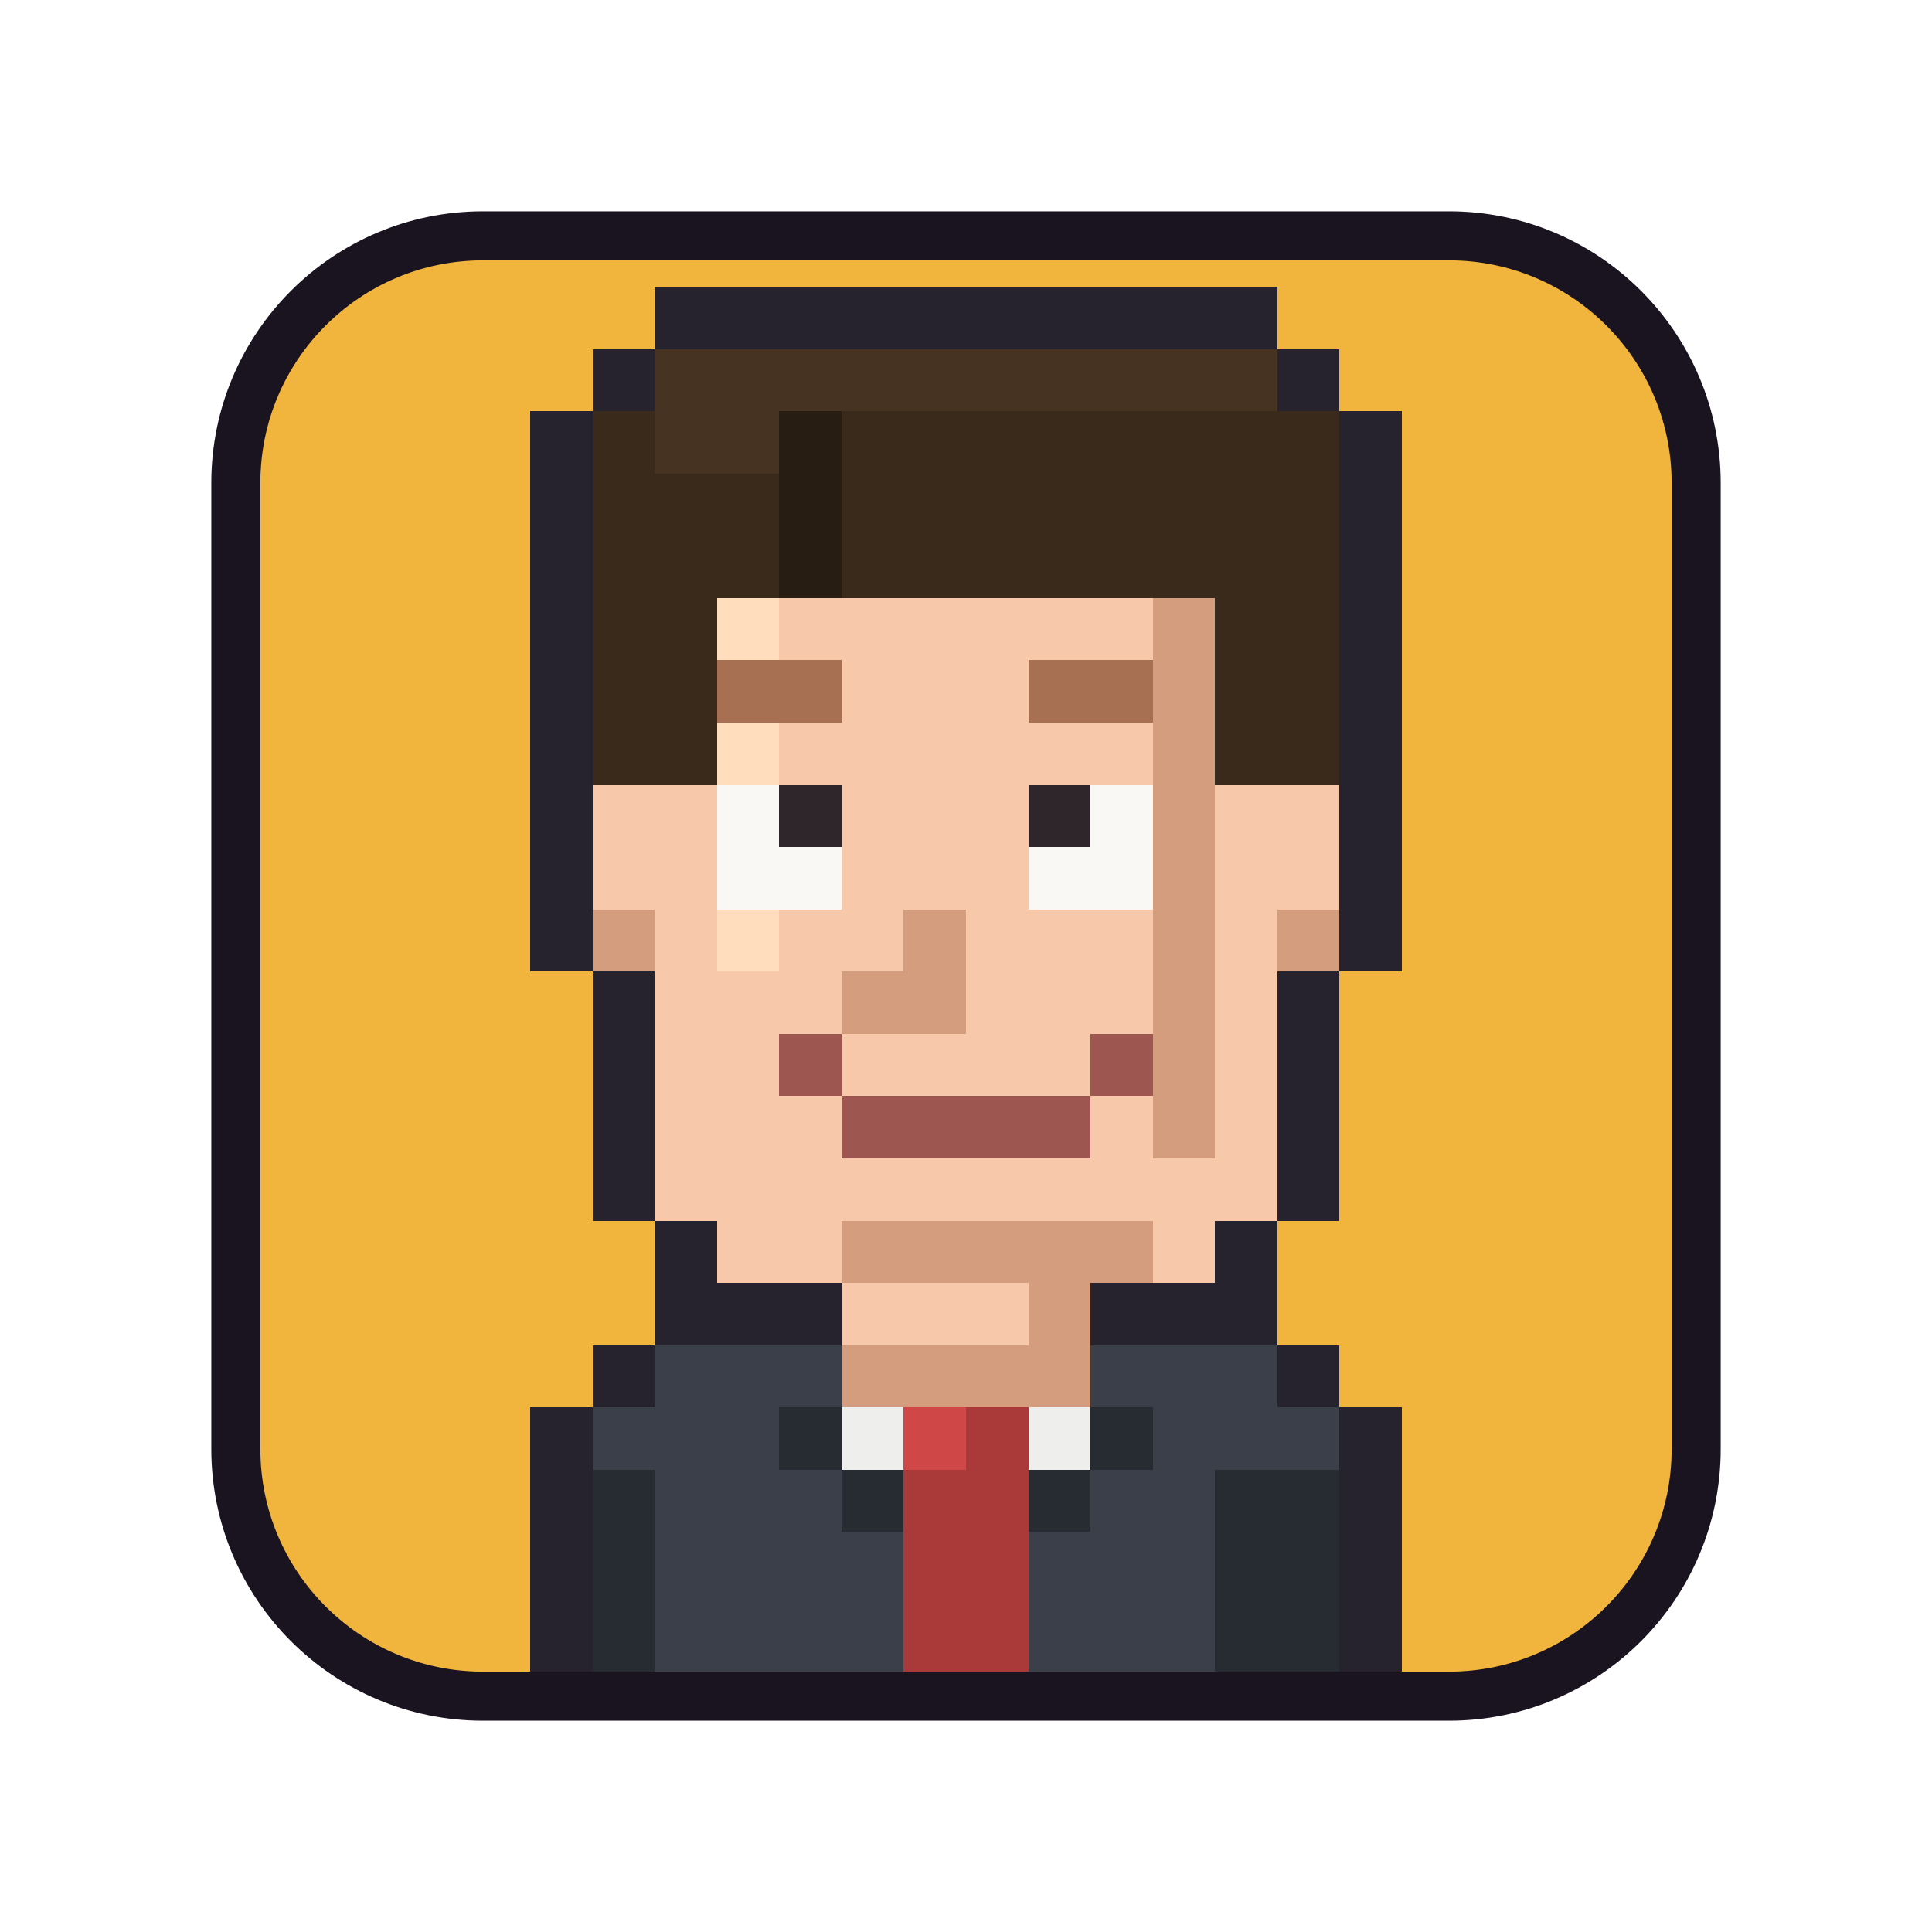
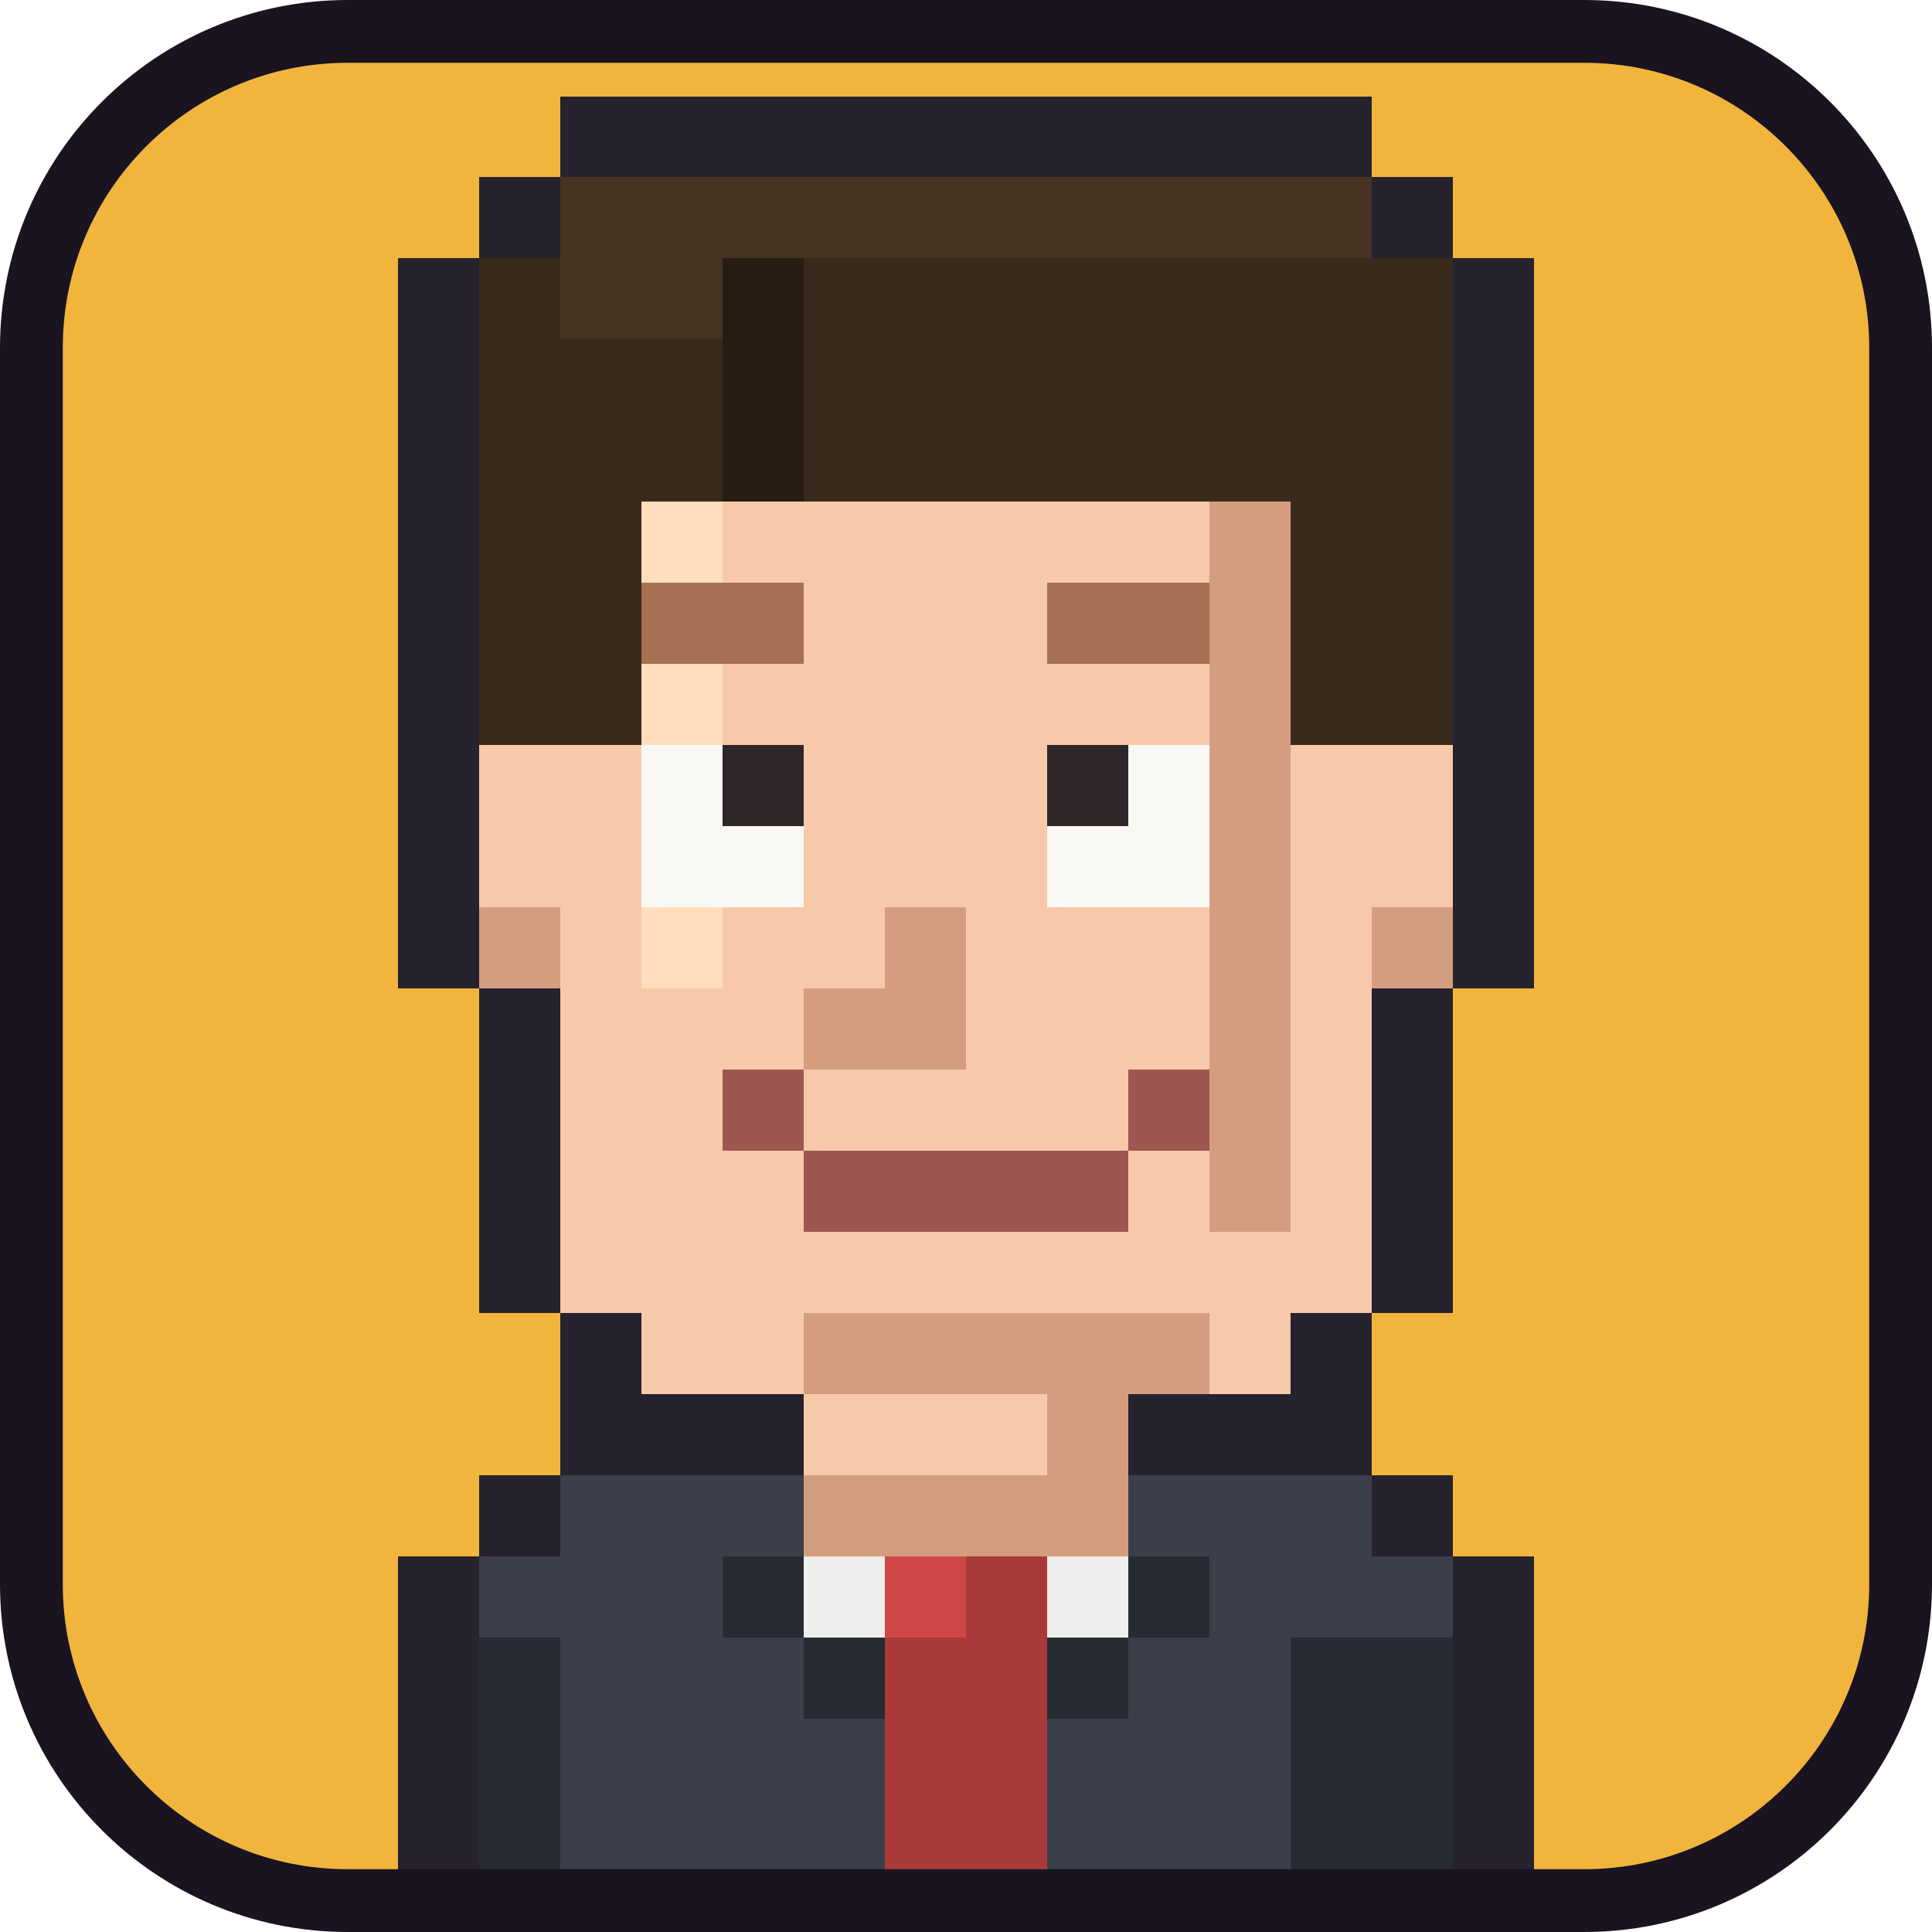
<svg xmlns="http://www.w3.org/2000/svg" width="1024" height="1024" viewBox="0 0 1024 1024" shape-rendering="crispEdges">
  <defs>
    <clipPath id="tile">
-       <rect x="125" y="125" width="774" height="774" rx="131" />
+       <rect x="16.64" y="16.64" width="990.72" height="990.72" rx="167.68" />
    </clipPath>
  </defs>
  <g clip-path="url(#tile)">
-     <rect x="125" y="125" width="774" height="774" fill="#F1B53D" />
-     <rect x="347" y="152" width="330" height="33" fill="#26222E" />
-     <rect x="314" y="185" width="33" height="33" fill="#26222E" />
-     <rect x="347" y="185" width="330" height="33" fill="#473322" />
-     <rect x="677" y="185" width="33" height="33" fill="#26222E" />
-     <rect x="281" y="218" width="33" height="33" fill="#26222E" />
-     <rect x="314" y="218" width="33" height="33" fill="#3A2A1C" />
-     <rect x="347" y="218" width="66" height="33" fill="#473322" />
-     <rect x="413" y="218" width="33" height="33" fill="#271D13" />
-     <rect x="446" y="218" width="264" height="33" fill="#3A2A1C" />
-     <rect x="710" y="218" width="33" height="33" fill="#26222E" />
-     <rect x="281" y="251" width="33" height="33" fill="#26222E" />
-     <rect x="314" y="251" width="99" height="33" fill="#3A2A1C" />
-     <rect x="413" y="251" width="33" height="33" fill="#271D13" />
-     <rect x="446" y="251" width="264" height="33" fill="#3A2A1C" />
-     <rect x="710" y="251" width="33" height="33" fill="#26222E" />
-     <rect x="281" y="284" width="33" height="33" fill="#26222E" />
-     <rect x="314" y="284" width="99" height="33" fill="#3A2A1C" />
-     <rect x="413" y="284" width="33" height="33" fill="#271D13" />
-     <rect x="446" y="284" width="264" height="33" fill="#3A2A1C" />
-     <rect x="710" y="284" width="33" height="33" fill="#26222E" />
-     <rect x="281" y="317" width="33" height="33" fill="#26222E" />
-     <rect x="314" y="317" width="66" height="33" fill="#3A2A1C" />
-     <rect x="380" y="317" width="33" height="33" fill="#FFDDBD" />
-     <rect x="413" y="317" width="198" height="33" fill="#F7C9AA" />
-     <rect x="611" y="317" width="33" height="33" fill="#D49E7E" />
-     <rect x="644" y="317" width="66" height="33" fill="#3A2A1C" />
-     <rect x="710" y="317" width="33" height="33" fill="#26222E" />
-     <rect x="281" y="350" width="33" height="33" fill="#26222E" />
-     <rect x="314" y="350" width="66" height="33" fill="#3A2A1C" />
-     <rect x="380" y="350" width="66" height="33" fill="#A87052" />
-     <rect x="446" y="350" width="99" height="33" fill="#F7C9AA" />
-     <rect x="545" y="350" width="66" height="33" fill="#A87052" />
-     <rect x="611" y="350" width="33" height="33" fill="#D49E7E" />
-     <rect x="644" y="350" width="66" height="33" fill="#3A2A1C" />
-     <rect x="710" y="350" width="33" height="33" fill="#26222E" />
-     <rect x="281" y="383" width="33" height="33" fill="#26222E" />
-     <rect x="314" y="383" width="66" height="33" fill="#3A2A1C" />
-     <rect x="380" y="383" width="33" height="33" fill="#FFDDBD" />
-     <rect x="413" y="383" width="198" height="33" fill="#F7C9AA" />
-     <rect x="611" y="383" width="33" height="33" fill="#D49E7E" />
-     <rect x="644" y="383" width="66" height="33" fill="#3A2A1C" />
-     <rect x="710" y="383" width="33" height="33" fill="#26222E" />
-     <rect x="281" y="416" width="33" height="33" fill="#26222E" />
-     <rect x="314" y="416" width="66" height="33" fill="#F7C9AA" />
-     <rect x="380" y="416" width="33" height="33" fill="#FAF8F4" />
-     <rect x="413" y="416" width="33" height="33" fill="#2E262A" />
-     <rect x="446" y="416" width="99" height="33" fill="#F7C9AA" />
-     <rect x="545" y="416" width="33" height="33" fill="#2E262A" />
-     <rect x="578" y="416" width="33" height="33" fill="#FAF8F4" />
-     <rect x="611" y="416" width="33" height="33" fill="#D49E7E" />
-     <rect x="644" y="416" width="66" height="33" fill="#F7C9AA" />
-     <rect x="710" y="416" width="33" height="33" fill="#26222E" />
-     <rect x="281" y="449" width="33" height="33" fill="#26222E" />
-     <rect x="314" y="449" width="66" height="33" fill="#F7C9AA" />
-     <rect x="380" y="449" width="66" height="33" fill="#FAF8F4" />
-     <rect x="446" y="449" width="99" height="33" fill="#F7C9AA" />
-     <rect x="545" y="449" width="66" height="33" fill="#FAF8F4" />
-     <rect x="611" y="449" width="33" height="33" fill="#D49E7E" />
-     <rect x="644" y="449" width="66" height="33" fill="#F7C9AA" />
-     <rect x="710" y="449" width="33" height="33" fill="#26222E" />
-     <rect x="281" y="482" width="33" height="33" fill="#26222E" />
-     <rect x="314" y="482" width="33" height="33" fill="#D49E7E" />
-     <rect x="347" y="482" width="33" height="33" fill="#F7C9AA" />
-     <rect x="380" y="482" width="33" height="33" fill="#FFDDBD" />
-     <rect x="413" y="482" width="66" height="33" fill="#F7C9AA" />
-     <rect x="479" y="482" width="33" height="33" fill="#D49E7E" />
-     <rect x="512" y="482" width="99" height="33" fill="#F7C9AA" />
-     <rect x="611" y="482" width="33" height="33" fill="#D49E7E" />
-     <rect x="644" y="482" width="33" height="33" fill="#F7C9AA" />
-     <rect x="677" y="482" width="33" height="33" fill="#D49E7E" />
-     <rect x="710" y="482" width="33" height="33" fill="#26222E" />
-     <rect x="314" y="515" width="33" height="33" fill="#26222E" />
-     <rect x="347" y="515" width="99" height="33" fill="#F7C9AA" />
-     <rect x="446" y="515" width="66" height="33" fill="#D49E7E" />
-     <rect x="512" y="515" width="99" height="33" fill="#F7C9AA" />
-     <rect x="611" y="515" width="33" height="33" fill="#D49E7E" />
-     <rect x="644" y="515" width="33" height="33" fill="#F7C9AA" />
-     <rect x="677" y="515" width="33" height="33" fill="#26222E" />
-     <rect x="314" y="548" width="33" height="33" fill="#26222E" />
-     <rect x="347" y="548" width="66" height="33" fill="#F7C9AA" />
-     <rect x="413" y="548" width="33" height="33" fill="#9E5650" />
-     <rect x="446" y="548" width="132" height="33" fill="#F7C9AA" />
-     <rect x="578" y="548" width="33" height="33" fill="#9E5650" />
-     <rect x="611" y="548" width="33" height="33" fill="#D49E7E" />
-     <rect x="644" y="548" width="33" height="33" fill="#F7C9AA" />
-     <rect x="677" y="548" width="33" height="33" fill="#26222E" />
-     <rect x="314" y="581" width="33" height="33" fill="#26222E" />
-     <rect x="347" y="581" width="99" height="33" fill="#F7C9AA" />
-     <rect x="446" y="581" width="132" height="33" fill="#9E5650" />
-     <rect x="578" y="581" width="33" height="33" fill="#F7C9AA" />
-     <rect x="611" y="581" width="33" height="33" fill="#D49E7E" />
-     <rect x="644" y="581" width="33" height="33" fill="#F7C9AA" />
-     <rect x="677" y="581" width="33" height="33" fill="#26222E" />
-     <rect x="314" y="614" width="33" height="33" fill="#26222E" />
-     <rect x="347" y="614" width="330" height="33" fill="#F7C9AA" />
-     <rect x="677" y="614" width="33" height="33" fill="#26222E" />
-     <rect x="347" y="647" width="33" height="33" fill="#26222E" />
-     <rect x="380" y="647" width="66" height="33" fill="#F7C9AA" />
-     <rect x="446" y="647" width="165" height="33" fill="#D49E7E" />
-     <rect x="611" y="647" width="33" height="33" fill="#F7C9AA" />
-     <rect x="644" y="647" width="33" height="33" fill="#26222E" />
-     <rect x="347" y="680" width="99" height="33" fill="#26222E" />
-     <rect x="446" y="680" width="99" height="33" fill="#F7C9AA" />
-     <rect x="545" y="680" width="33" height="33" fill="#D49E7E" />
-     <rect x="578" y="680" width="99" height="33" fill="#26222E" />
-     <rect x="314" y="713" width="33" height="33" fill="#26222E" />
-     <rect x="347" y="713" width="99" height="33" fill="#3A3F4A" />
-     <rect x="446" y="713" width="132" height="33" fill="#D49E7E" />
-     <rect x="578" y="713" width="99" height="33" fill="#3A3F4A" />
-     <rect x="677" y="713" width="33" height="33" fill="#26222E" />
-     <rect x="281" y="746" width="33" height="33" fill="#26222E" />
-     <rect x="314" y="746" width="99" height="33" fill="#3A3F4A" />
-     <rect x="413" y="746" width="33" height="33" fill="#272B32" />
-     <rect x="446" y="746" width="33" height="33" fill="#EEEEEC" />
-     <rect x="479" y="746" width="33" height="33" fill="#CF4747" />
-     <rect x="512" y="746" width="33" height="33" fill="#AA3A3A" />
-     <rect x="545" y="746" width="33" height="33" fill="#EEEEEC" />
-     <rect x="578" y="746" width="33" height="33" fill="#272B32" />
-     <rect x="611" y="746" width="99" height="33" fill="#3A3F4A" />
-     <rect x="710" y="746" width="33" height="33" fill="#26222E" />
-     <rect x="281" y="779" width="33" height="33" fill="#26222E" />
-     <rect x="314" y="779" width="33" height="33" fill="#272B32" />
-     <rect x="347" y="779" width="99" height="33" fill="#3A3F4A" />
-     <rect x="446" y="779" width="33" height="33" fill="#272B32" />
-     <rect x="479" y="779" width="66" height="33" fill="#AA3A3A" />
-     <rect x="545" y="779" width="33" height="33" fill="#272B32" />
-     <rect x="578" y="779" width="66" height="33" fill="#3A3F4A" />
-     <rect x="644" y="779" width="66" height="33" fill="#272B32" />
-     <rect x="710" y="779" width="33" height="33" fill="#26222E" />
-     <rect x="281" y="812" width="33" height="33" fill="#26222E" />
-     <rect x="314" y="812" width="33" height="33" fill="#272B32" />
-     <rect x="347" y="812" width="132" height="33" fill="#3A3F4A" />
-     <rect x="479" y="812" width="66" height="33" fill="#AA3A3A" />
-     <rect x="545" y="812" width="99" height="33" fill="#3A3F4A" />
-     <rect x="644" y="812" width="66" height="33" fill="#272B32" />
-     <rect x="710" y="812" width="33" height="33" fill="#26222E" />
-     <rect x="281" y="845" width="33" height="33" fill="#26222E" />
-     <rect x="314" y="845" width="33" height="33" fill="#272B32" />
-     <rect x="347" y="845" width="132" height="33" fill="#3A3F4A" />
-     <rect x="479" y="845" width="66" height="33" fill="#AA3A3A" />
-     <rect x="545" y="845" width="99" height="33" fill="#3A3F4A" />
-     <rect x="644" y="845" width="66" height="33" fill="#272B32" />
-     <rect x="710" y="845" width="33" height="33" fill="#26222E" />
-     <rect x="281" y="878" width="33" height="33" fill="#26222E" />
-     <rect x="314" y="878" width="33" height="33" fill="#272B32" />
-     <rect x="347" y="878" width="132" height="33" fill="#3A3F4A" />
-     <rect x="479" y="878" width="66" height="33" fill="#AA3A3A" />
-     <rect x="545" y="878" width="99" height="33" fill="#3A3F4A" />
-     <rect x="644" y="878" width="66" height="33" fill="#272B32" />
-     <rect x="710" y="878" width="33" height="33" fill="#26222E" />
-     <rect x="281" y="911" width="33" height="33" fill="#26222E" />
-     <rect x="314" y="911" width="33" height="33" fill="#272B32" />
-     <rect x="347" y="911" width="132" height="33" fill="#3A3F4A" />
-     <rect x="479" y="911" width="66" height="33" fill="#AA3A3A" />
-     <rect x="545" y="911" width="99" height="33" fill="#3A3F4A" />
-     <rect x="644" y="911" width="66" height="33" fill="#272B32" />
-     <rect x="710" y="911" width="33" height="33" fill="#26222E" />
-     <rect x="314" y="944" width="66" height="33" fill="#26222E" />
-     <rect x="380" y="944" width="66" height="33" fill="#272B32" />
-     <rect x="446" y="944" width="33" height="33" fill="#1B1D22" />
-     <rect x="479" y="944" width="66" height="33" fill="#26222E" />
-     <rect x="545" y="944" width="66" height="33" fill="#272B32" />
-     <rect x="611" y="944" width="33" height="33" fill="#1B1D22" />
-     <rect x="644" y="944" width="66" height="33" fill="#26222E" />
-     <rect x="347" y="977" width="33" height="33" fill="#26222E" />
-     <rect x="380" y="977" width="66" height="33" fill="#272B32" />
-     <rect x="446" y="977" width="33" height="33" fill="#1B1D22" />
-     <rect x="479" y="977" width="66" height="33" fill="#26222E" />
-     <rect x="545" y="977" width="66" height="33" fill="#272B32" />
-     <rect x="611" y="977" width="33" height="33" fill="#1B1D22" />
-     <rect x="644" y="977" width="33" height="33" fill="#26222E" />
-     <rect x="347" y="1010" width="33" height="33" fill="#26222E" />
-     <rect x="380" y="1010" width="66" height="33" fill="#272B32" />
-     <rect x="446" y="1010" width="33" height="33" fill="#1B1D22" />
-     <rect x="479" y="1010" width="66" height="33" fill="#26222E" />
-     <rect x="545" y="1010" width="66" height="33" fill="#272B32" />
-     <rect x="611" y="1010" width="33" height="33" fill="#1B1D22" />
-     <rect x="644" y="1010" width="33" height="33" fill="#26222E" />
+     <rect x="16.64" y="16.64" width="990.72" height="990.72" fill="#F1B53D" />
+     <rect x="297" y="51" width="430" height="43" fill="#26222E" />
+     <rect x="254" y="94" width="43" height="43" fill="#26222E" />
+     <rect x="297" y="94" width="430" height="43" fill="#473322" />
+     <rect x="727" y="94" width="43" height="43" fill="#26222E" />
+     <rect x="211" y="137" width="43" height="43" fill="#26222E" />
+     <rect x="254" y="137" width="43" height="43" fill="#3A2A1C" />
+     <rect x="297" y="137" width="86" height="43" fill="#473322" />
+     <rect x="383" y="137" width="43" height="43" fill="#271D13" />
+     <rect x="426" y="137" width="344" height="43" fill="#3A2A1C" />
+     <rect x="770" y="137" width="43" height="43" fill="#26222E" />
+     <rect x="211" y="180" width="43" height="43" fill="#26222E" />
+     <rect x="254" y="180" width="129" height="43" fill="#3A2A1C" />
+     <rect x="383" y="180" width="43" height="43" fill="#271D13" />
+     <rect x="426" y="180" width="344" height="43" fill="#3A2A1C" />
+     <rect x="770" y="180" width="43" height="43" fill="#26222E" />
+     <rect x="211" y="223" width="43" height="43" fill="#26222E" />
+     <rect x="254" y="223" width="129" height="43" fill="#3A2A1C" />
+     <rect x="383" y="223" width="43" height="43" fill="#271D13" />
+     <rect x="426" y="223" width="344" height="43" fill="#3A2A1C" />
+     <rect x="770" y="223" width="43" height="43" fill="#26222E" />
+     <rect x="211" y="266" width="43" height="43" fill="#26222E" />
+     <rect x="254" y="266" width="86" height="43" fill="#3A2A1C" />
+     <rect x="340" y="266" width="43" height="43" fill="#FFDDBD" />
+     <rect x="383" y="266" width="258" height="43" fill="#F7C9AA" />
+     <rect x="641" y="266" width="43" height="43" fill="#D49E7E" />
+     <rect x="684" y="266" width="86" height="43" fill="#3A2A1C" />
+     <rect x="770" y="266" width="43" height="43" fill="#26222E" />
+     <rect x="211" y="309" width="43" height="43" fill="#26222E" />
+     <rect x="254" y="309" width="86" height="43" fill="#3A2A1C" />
+     <rect x="340" y="309" width="86" height="43" fill="#A87052" />
+     <rect x="426" y="309" width="129" height="43" fill="#F7C9AA" />
+     <rect x="555" y="309" width="86" height="43" fill="#A87052" />
+     <rect x="641" y="309" width="43" height="43" fill="#D49E7E" />
+     <rect x="684" y="309" width="86" height="43" fill="#3A2A1C" />
+     <rect x="770" y="309" width="43" height="43" fill="#26222E" />
+     <rect x="211" y="352" width="43" height="43" fill="#26222E" />
+     <rect x="254" y="352" width="86" height="43" fill="#3A2A1C" />
+     <rect x="340" y="352" width="43" height="43" fill="#FFDDBD" />
+     <rect x="383" y="352" width="258" height="43" fill="#F7C9AA" />
+     <rect x="641" y="352" width="43" height="43" fill="#D49E7E" />
+     <rect x="684" y="352" width="86" height="43" fill="#3A2A1C" />
+     <rect x="770" y="352" width="43" height="43" fill="#26222E" />
+     <rect x="211" y="395" width="43" height="43" fill="#26222E" />
+     <rect x="254" y="395" width="86" height="43" fill="#F7C9AA" />
+     <rect x="340" y="395" width="43" height="43" fill="#FAF8F4" />
+     <rect x="383" y="395" width="43" height="43" fill="#2E262A" />
+     <rect x="426" y="395" width="129" height="43" fill="#F7C9AA" />
+     <rect x="555" y="395" width="43" height="43" fill="#2E262A" />
+     <rect x="598" y="395" width="43" height="43" fill="#FAF8F4" />
+     <rect x="641" y="395" width="43" height="43" fill="#D49E7E" />
+     <rect x="684" y="395" width="86" height="43" fill="#F7C9AA" />
+     <rect x="770" y="395" width="43" height="43" fill="#26222E" />
+     <rect x="211" y="438" width="43" height="43" fill="#26222E" />
+     <rect x="254" y="438" width="86" height="43" fill="#F7C9AA" />
+     <rect x="340" y="438" width="86" height="43" fill="#FAF8F4" />
+     <rect x="426" y="438" width="129" height="43" fill="#F7C9AA" />
+     <rect x="555" y="438" width="86" height="43" fill="#FAF8F4" />
+     <rect x="641" y="438" width="43" height="43" fill="#D49E7E" />
+     <rect x="684" y="438" width="86" height="43" fill="#F7C9AA" />
+     <rect x="770" y="438" width="43" height="43" fill="#26222E" />
+     <rect x="211" y="481" width="43" height="43" fill="#26222E" />
+     <rect x="254" y="481" width="43" height="43" fill="#D49E7E" />
+     <rect x="297" y="481" width="43" height="43" fill="#F7C9AA" />
+     <rect x="340" y="481" width="43" height="43" fill="#FFDDBD" />
+     <rect x="383" y="481" width="86" height="43" fill="#F7C9AA" />
+     <rect x="469" y="481" width="43" height="43" fill="#D49E7E" />
+     <rect x="512" y="481" width="129" height="43" fill="#F7C9AA" />
+     <rect x="641" y="481" width="43" height="43" fill="#D49E7E" />
+     <rect x="684" y="481" width="43" height="43" fill="#F7C9AA" />
+     <rect x="727" y="481" width="43" height="43" fill="#D49E7E" />
+     <rect x="770" y="481" width="43" height="43" fill="#26222E" />
+     <rect x="254" y="524" width="43" height="43" fill="#26222E" />
+     <rect x="297" y="524" width="129" height="43" fill="#F7C9AA" />
+     <rect x="426" y="524" width="86" height="43" fill="#D49E7E" />
+     <rect x="512" y="524" width="129" height="43" fill="#F7C9AA" />
+     <rect x="641" y="524" width="43" height="43" fill="#D49E7E" />
+     <rect x="684" y="524" width="43" height="43" fill="#F7C9AA" />
+     <rect x="727" y="524" width="43" height="43" fill="#26222E" />
+     <rect x="254" y="567" width="43" height="43" fill="#26222E" />
+     <rect x="297" y="567" width="86" height="43" fill="#F7C9AA" />
+     <rect x="383" y="567" width="43" height="43" fill="#9E5650" />
+     <rect x="426" y="567" width="172" height="43" fill="#F7C9AA" />
+     <rect x="598" y="567" width="43" height="43" fill="#9E5650" />
+     <rect x="641" y="567" width="43" height="43" fill="#D49E7E" />
+     <rect x="684" y="567" width="43" height="43" fill="#F7C9AA" />
+     <rect x="727" y="567" width="43" height="43" fill="#26222E" />
+     <rect x="254" y="610" width="43" height="43" fill="#26222E" />
+     <rect x="297" y="610" width="129" height="43" fill="#F7C9AA" />
+     <rect x="426" y="610" width="172" height="43" fill="#9E5650" />
+     <rect x="598" y="610" width="43" height="43" fill="#F7C9AA" />
+     <rect x="641" y="610" width="43" height="43" fill="#D49E7E" />
+     <rect x="684" y="610" width="43" height="43" fill="#F7C9AA" />
+     <rect x="727" y="610" width="43" height="43" fill="#26222E" />
+     <rect x="254" y="653" width="43" height="43" fill="#26222E" />
+     <rect x="297" y="653" width="430" height="43" fill="#F7C9AA" />
+     <rect x="727" y="653" width="43" height="43" fill="#26222E" />
+     <rect x="297" y="696" width="43" height="43" fill="#26222E" />
+     <rect x="340" y="696" width="86" height="43" fill="#F7C9AA" />
+     <rect x="426" y="696" width="215" height="43" fill="#D49E7E" />
+     <rect x="641" y="696" width="43" height="43" fill="#F7C9AA" />
+     <rect x="684" y="696" width="43" height="43" fill="#26222E" />
+     <rect x="297" y="739" width="129" height="43" fill="#26222E" />
+     <rect x="426" y="739" width="129" height="43" fill="#F7C9AA" />
+     <rect x="555" y="739" width="43" height="43" fill="#D49E7E" />
+     <rect x="598" y="739" width="129" height="43" fill="#26222E" />
+     <rect x="254" y="782" width="43" height="43" fill="#26222E" />
+     <rect x="297" y="782" width="129" height="43" fill="#3A3F4A" />
+     <rect x="426" y="782" width="172" height="43" fill="#D49E7E" />
+     <rect x="598" y="782" width="129" height="43" fill="#3A3F4A" />
+     <rect x="727" y="782" width="43" height="43" fill="#26222E" />
+     <rect x="211" y="825" width="43" height="43" fill="#26222E" />
+     <rect x="254" y="825" width="129" height="43" fill="#3A3F4A" />
+     <rect x="383" y="825" width="43" height="43" fill="#272B32" />
+     <rect x="426" y="825" width="43" height="43" fill="#EEEEEC" />
+     <rect x="469" y="825" width="43" height="43" fill="#CF4747" />
+     <rect x="512" y="825" width="43" height="43" fill="#AA3A3A" />
+     <rect x="555" y="825" width="43" height="43" fill="#EEEEEC" />
+     <rect x="598" y="825" width="43" height="43" fill="#272B32" />
+     <rect x="641" y="825" width="129" height="43" fill="#3A3F4A" />
+     <rect x="770" y="825" width="43" height="43" fill="#26222E" />
+     <rect x="211" y="868" width="43" height="43" fill="#26222E" />
+     <rect x="254" y="868" width="43" height="43" fill="#272B32" />
+     <rect x="297" y="868" width="129" height="43" fill="#3A3F4A" />
+     <rect x="426" y="868" width="43" height="43" fill="#272B32" />
+     <rect x="469" y="868" width="86" height="43" fill="#AA3A3A" />
+     <rect x="555" y="868" width="43" height="43" fill="#272B32" />
+     <rect x="598" y="868" width="86" height="43" fill="#3A3F4A" />
+     <rect x="684" y="868" width="86" height="43" fill="#272B32" />
+     <rect x="770" y="868" width="43" height="43" fill="#26222E" />
+     <rect x="211" y="911" width="43" height="43" fill="#26222E" />
+     <rect x="254" y="911" width="43" height="43" fill="#272B32" />
+     <rect x="297" y="911" width="172" height="43" fill="#3A3F4A" />
+     <rect x="469" y="911" width="86" height="43" fill="#AA3A3A" />
+     <rect x="555" y="911" width="129" height="43" fill="#3A3F4A" />
+     <rect x="684" y="911" width="86" height="43" fill="#272B32" />
+     <rect x="770" y="911" width="43" height="43" fill="#26222E" />
+     <rect x="211" y="954" width="43" height="43" fill="#26222E" />
+     <rect x="254" y="954" width="43" height="43" fill="#272B32" />
+     <rect x="297" y="954" width="172" height="43" fill="#3A3F4A" />
+     <rect x="469" y="954" width="86" height="43" fill="#AA3A3A" />
+     <rect x="555" y="954" width="129" height="43" fill="#3A3F4A" />
+     <rect x="684" y="954" width="86" height="43" fill="#272B32" />
+     <rect x="770" y="954" width="43" height="43" fill="#26222E" />
+     <rect x="211" y="997" width="43" height="43" fill="#26222E" />
+     <rect x="254" y="997" width="43" height="43" fill="#272B32" />
+     <rect x="297" y="997" width="172" height="43" fill="#3A3F4A" />
+     <rect x="469" y="997" width="86" height="43" fill="#AA3A3A" />
+     <rect x="555" y="997" width="129" height="43" fill="#3A3F4A" />
+     <rect x="684" y="997" width="86" height="43" fill="#272B32" />
+     <rect x="770" y="997" width="43" height="43" fill="#26222E" />
+     <rect x="211" y="1040" width="43" height="43" fill="#26222E" />
+     <rect x="254" y="1040" width="43" height="43" fill="#272B32" />
+     <rect x="297" y="1040" width="172" height="43" fill="#3A3F4A" />
+     <rect x="469" y="1040" width="86" height="43" fill="#AA3A3A" />
+     <rect x="555" y="1040" width="129" height="43" fill="#3A3F4A" />
+     <rect x="684" y="1040" width="86" height="43" fill="#272B32" />
+     <rect x="770" y="1040" width="43" height="43" fill="#26222E" />
+     <rect x="254" y="1083" width="86" height="43" fill="#26222E" />
+     <rect x="340" y="1083" width="86" height="43" fill="#272B32" />
+     <rect x="426" y="1083" width="43" height="43" fill="#1B1D22" />
+     <rect x="469" y="1083" width="86" height="43" fill="#26222E" />
+     <rect x="555" y="1083" width="86" height="43" fill="#272B32" />
+     <rect x="641" y="1083" width="43" height="43" fill="#1B1D22" />
+     <rect x="684" y="1083" width="86" height="43" fill="#26222E" />
+     <rect x="297" y="1126" width="43" height="43" fill="#26222E" />
+     <rect x="340" y="1126" width="86" height="43" fill="#272B32" />
+     <rect x="426" y="1126" width="43" height="43" fill="#1B1D22" />
+     <rect x="469" y="1126" width="86" height="43" fill="#26222E" />
+     <rect x="555" y="1126" width="86" height="43" fill="#272B32" />
+     <rect x="641" y="1126" width="43" height="43" fill="#1B1D22" />
+     <rect x="684" y="1126" width="43" height="43" fill="#26222E" />
+     <rect x="297" y="1169" width="43" height="43" fill="#26222E" />
+     <rect x="340" y="1169" width="86" height="43" fill="#272B32" />
+     <rect x="426" y="1169" width="43" height="43" fill="#1B1D22" />
+     <rect x="469" y="1169" width="86" height="43" fill="#26222E" />
+     <rect x="555" y="1169" width="86" height="43" fill="#272B32" />
+     <rect x="641" y="1169" width="43" height="43" fill="#1B1D22" />
+     <rect x="684" y="1169" width="43" height="43" fill="#26222E" />
  </g>
-   <rect x="125" y="125" width="774" height="774" rx="131" fill="none" stroke="#1A1320" stroke-width="26" shape-rendering="geometricPrecision" />
+   <rect x="16.64" y="16.64" width="990.72" height="990.72" rx="167.68" fill="none" stroke="#1A1320" stroke-width="33.28" shape-rendering="geometricPrecision" />
</svg>
